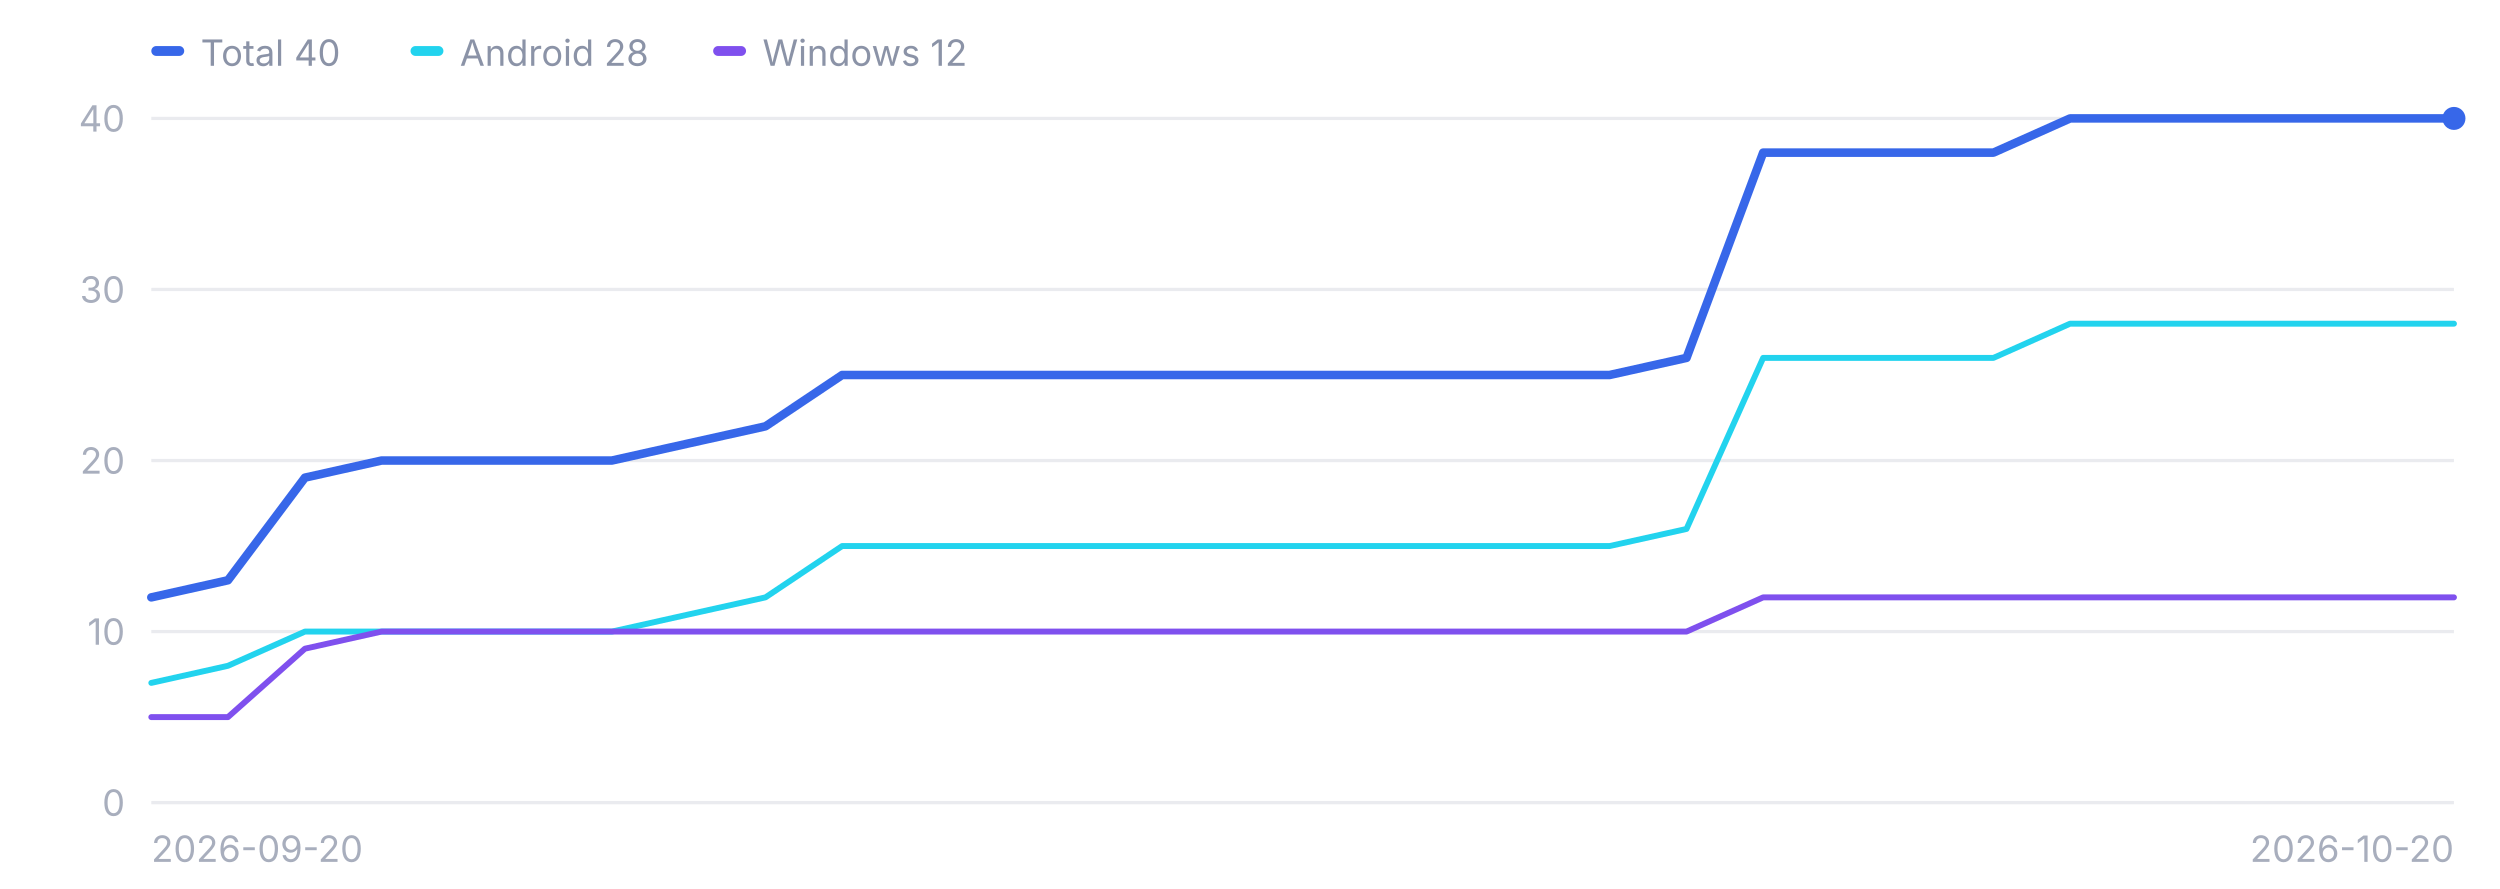
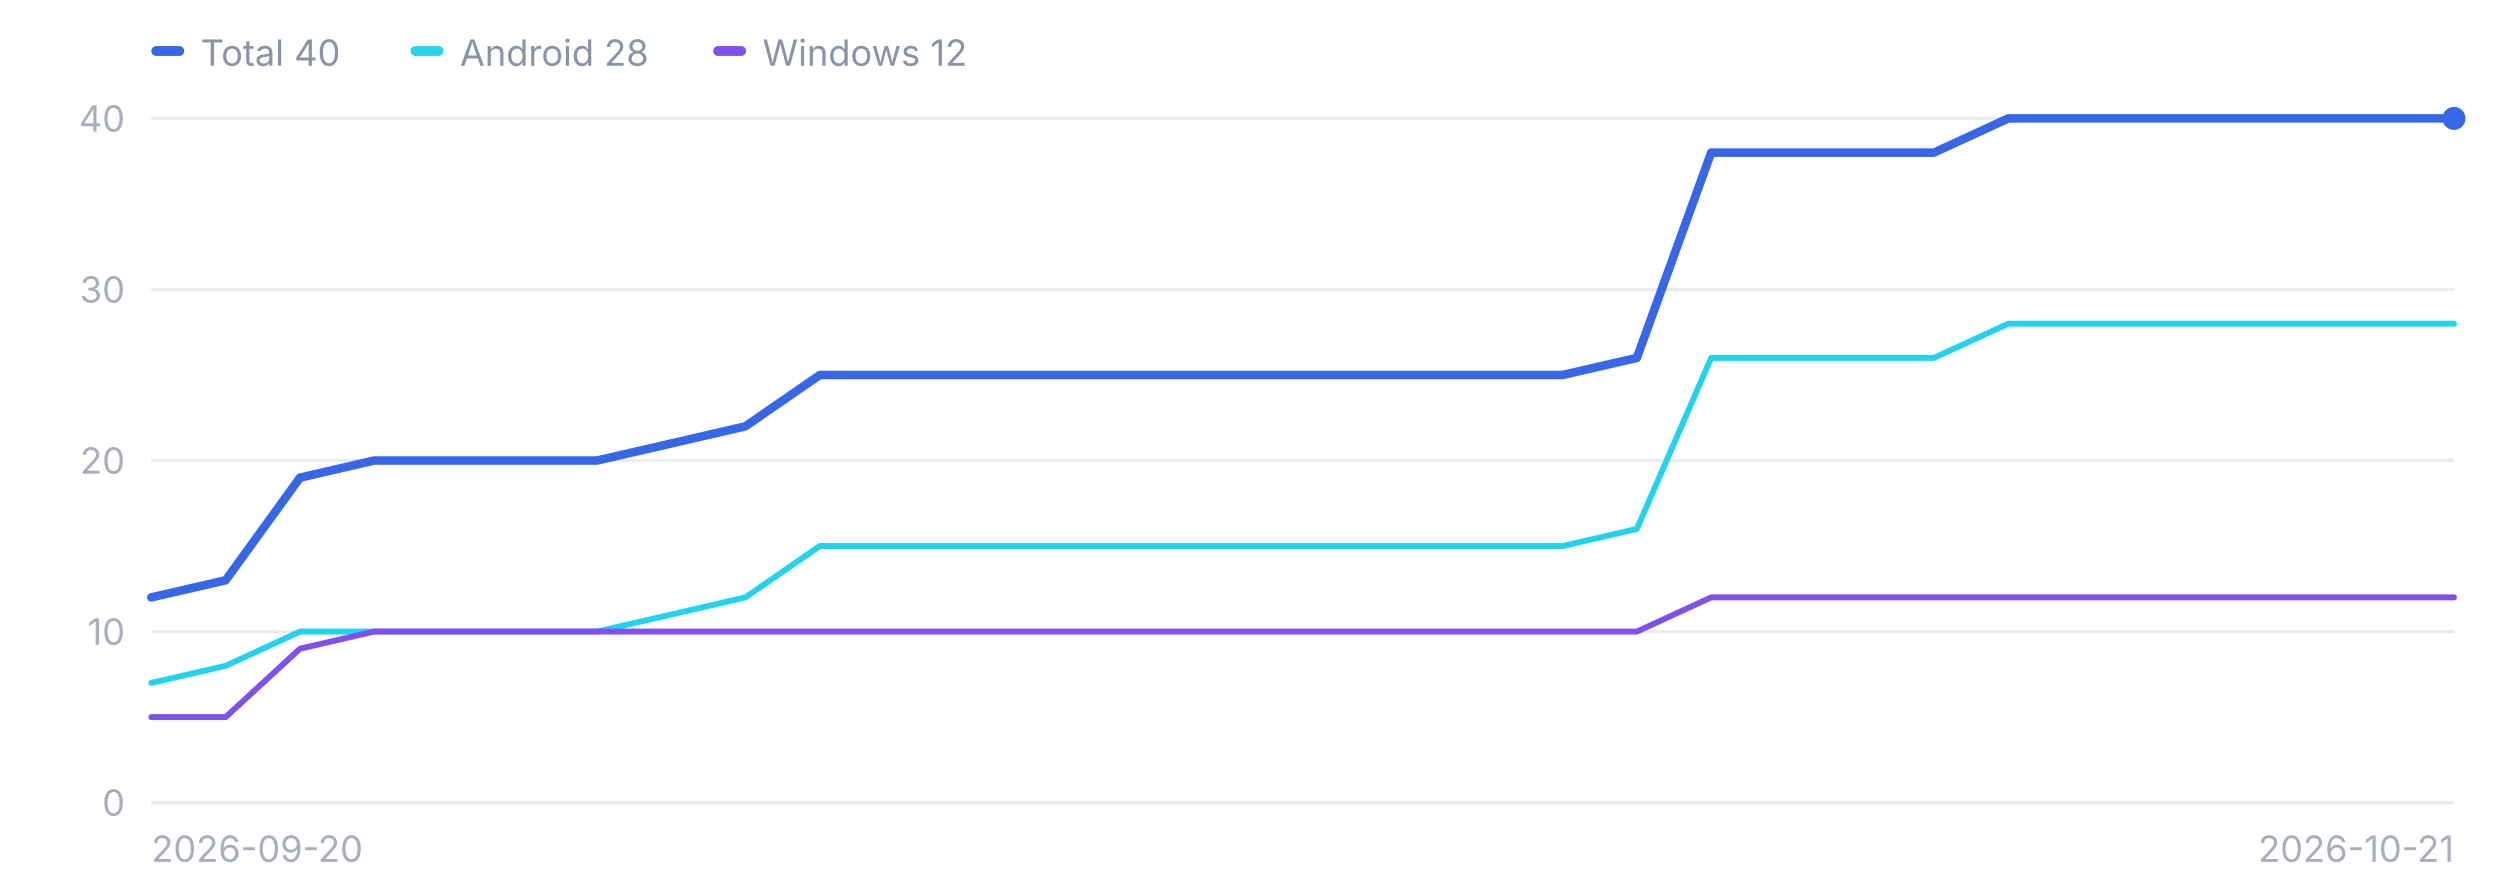
<svg xmlns="http://www.w3.org/2000/svg" width="760" height="270" viewBox="0 0 760 270" role="img" aria-label="CubePilot downloads over time. Latest total 40.">
  <style>text{font-family:system-ui,-apple-system,Segoe UI,sans-serif}</style>
  <line x1="46" y1="244.0" x2="746" y2="244.0" stroke="#8b93a7" stroke-opacity="0.18" stroke-width="1" />
  <text x="38" y="248.0" text-anchor="end" font-size="11" fill="#8b93a7" fill-opacity="0.75">0</text>
  <line x1="46" y1="192.0" x2="746" y2="192.0" stroke="#8b93a7" stroke-opacity="0.18" stroke-width="1" />
  <text x="38" y="196.0" text-anchor="end" font-size="11" fill="#8b93a7" fill-opacity="0.75">10</text>
  <line x1="46" y1="140.0" x2="746" y2="140.0" stroke="#8b93a7" stroke-opacity="0.18" stroke-width="1" />
  <text x="38" y="144.0" text-anchor="end" font-size="11" fill="#8b93a7" fill-opacity="0.75">20</text>
  <line x1="46" y1="88.0" x2="746" y2="88.0" stroke="#8b93a7" stroke-opacity="0.18" stroke-width="1" />
  <text x="38" y="92.0" text-anchor="end" font-size="11" fill="#8b93a7" fill-opacity="0.75">30</text>
  <line x1="46" y1="36.0" x2="746" y2="36.0" stroke="#8b93a7" stroke-opacity="0.18" stroke-width="1" />
  <text x="38" y="40.0" text-anchor="end" font-size="11" fill="#8b93a7" fill-opacity="0.75">40</text>
-   <polyline points="46.0,207.6 69.3,202.4 92.7,192.0 116.0,192.0 139.3,192.0 162.7,192.0 186.0,192.0 209.3,186.8 232.7,181.6 256.0,166.0 279.3,166.0 302.7,166.0 326.0,166.0 349.3,166.0 372.7,166.0 396.0,166.0 419.3,166.0 442.7,166.0 466.0,166.0 489.3,166.0 512.7,160.8 536.0,108.8 559.3,108.8 582.7,108.8 606.0,108.8 629.3,98.4 652.7,98.4 676.0,98.4 699.3,98.4 722.7,98.4 746.0,98.4" fill="none" stroke="#22D3EE" stroke-width="1.8" stroke-linejoin="round" stroke-linecap="round" />
-   <polyline points="46.0,218.0 69.3,218.0 92.7,197.2 116.0,192.0 139.3,192.0 162.7,192.0 186.0,192.0 209.3,192.0 232.7,192.0 256.0,192.0 279.3,192.0 302.7,192.0 326.0,192.0 349.3,192.0 372.7,192.0 396.0,192.0 419.3,192.0 442.7,192.0 466.0,192.0 489.3,192.0 512.7,192.0 536.0,181.6 559.3,181.6 582.7,181.6 606.0,181.6 629.3,181.6 652.7,181.6 676.0,181.6 699.3,181.6 722.7,181.6 746.0,181.6" fill="none" stroke="#7F50EE" stroke-width="1.8" stroke-linejoin="round" stroke-linecap="round" />
-   <polyline points="46.0,181.6 69.3,176.4 92.7,145.2 116.0,140.0 139.3,140.0 162.7,140.0 186.0,140.0 209.3,134.8 232.7,129.6 256.0,114.0 279.3,114.0 302.7,114.0 326.0,114.0 349.3,114.0 372.7,114.0 396.0,114.0 419.3,114.0 442.7,114.0 466.0,114.0 489.3,114.0 512.7,108.8 536.0,46.4 559.3,46.4 582.7,46.4 606.0,46.4 629.3,36.0 652.7,36.0 676.0,36.0 699.3,36.0 722.7,36.0 746.0,36.0" fill="none" stroke="#3767E9" stroke-width="2.6" stroke-linejoin="round" stroke-linecap="round" />
+   <polyline points="46.0,207.6 68.6,202.4 91.2,192.0 113.7,192.0 136.3,192.0 158.9,192.0 181.5,192.0 204.1,186.8 226.6,181.6 249.2,166.0 271.8,166.0 294.4,166.0 317.0,166.0 339.5,166.0 362.1,166.0 384.7,166.0 407.3,166.0 429.9,166.0 452.5,166.0 475.0,166.0 497.6,160.8 520.2,108.8 542.8,108.8 565.4,108.8 587.9,108.8 610.5,98.4 633.1,98.4 655.7,98.4 678.3,98.4 700.8,98.4 723.4,98.4 746.0,98.4" fill="none" stroke="#22D3EE" stroke-width="1.8" stroke-linejoin="round" stroke-linecap="round" />
+   <polyline points="46.0,218.0 68.6,218.0 91.2,197.2 113.7,192.0 136.3,192.0 158.9,192.0 181.5,192.0 204.1,192.0 226.6,192.0 249.2,192.0 271.8,192.0 294.4,192.0 317.0,192.0 339.5,192.0 362.1,192.0 384.7,192.0 407.3,192.0 429.9,192.0 452.5,192.0 475.0,192.0 497.6,192.0 520.2,181.6 542.8,181.6 565.4,181.6 587.9,181.6 610.5,181.6 633.1,181.6 655.7,181.6 678.3,181.6 700.8,181.6 723.4,181.6 746.0,181.6" fill="none" stroke="#7F50EE" stroke-width="1.8" stroke-linejoin="round" stroke-linecap="round" />
+   <polyline points="46.0,181.6 68.6,176.4 91.2,145.2 113.7,140.0 136.3,140.0 158.9,140.0 181.5,140.0 204.1,134.8 226.6,129.6 249.2,114.0 271.8,114.0 294.4,114.0 317.0,114.0 339.5,114.0 362.1,114.0 384.7,114.0 407.3,114.0 429.9,114.0 452.5,114.0 475.0,114.0 497.6,108.8 520.2,46.4 542.8,46.4 565.4,46.4 587.9,46.4 610.5,36.0 633.1,36.0 655.7,36.0 678.3,36.0 700.8,36.0 723.4,36.0 746.0,36.0" fill="none" stroke="#3767E9" stroke-width="2.6" stroke-linejoin="round" stroke-linecap="round" />
  <circle cx="746.0" cy="36.0" r="3.5" fill="#3767E9" />
  <text x="46" y="262" font-size="11" fill="#8b93a7" fill-opacity="0.75">2026-09-20</text>
-   <text x="746" y="262" text-anchor="end" font-size="11" fill="#8b93a7" fill-opacity="0.75">2026-10-20</text>
+   <text x="746" y="262" text-anchor="end" font-size="11" fill="#8b93a7" fill-opacity="0.75">2026-10-21</text>
  <rect x="46" y="14" width="10" height="3" rx="1.5" fill="#3767E9" />
  <text x="61" y="20" font-size="11" fill="#8b93a7">Total 40</text>
  <rect x="124.8" y="14" width="10" height="3" rx="1.5" fill="#22D3EE" />
  <text x="139.8" y="20" font-size="11" fill="#8b93a7">Android 28</text>
  <rect x="216.8" y="14" width="10" height="3" rx="1.5" fill="#7F50EE" />
  <text x="231.8" y="20" font-size="11" fill="#8b93a7">Windows 12</text>
</svg>
